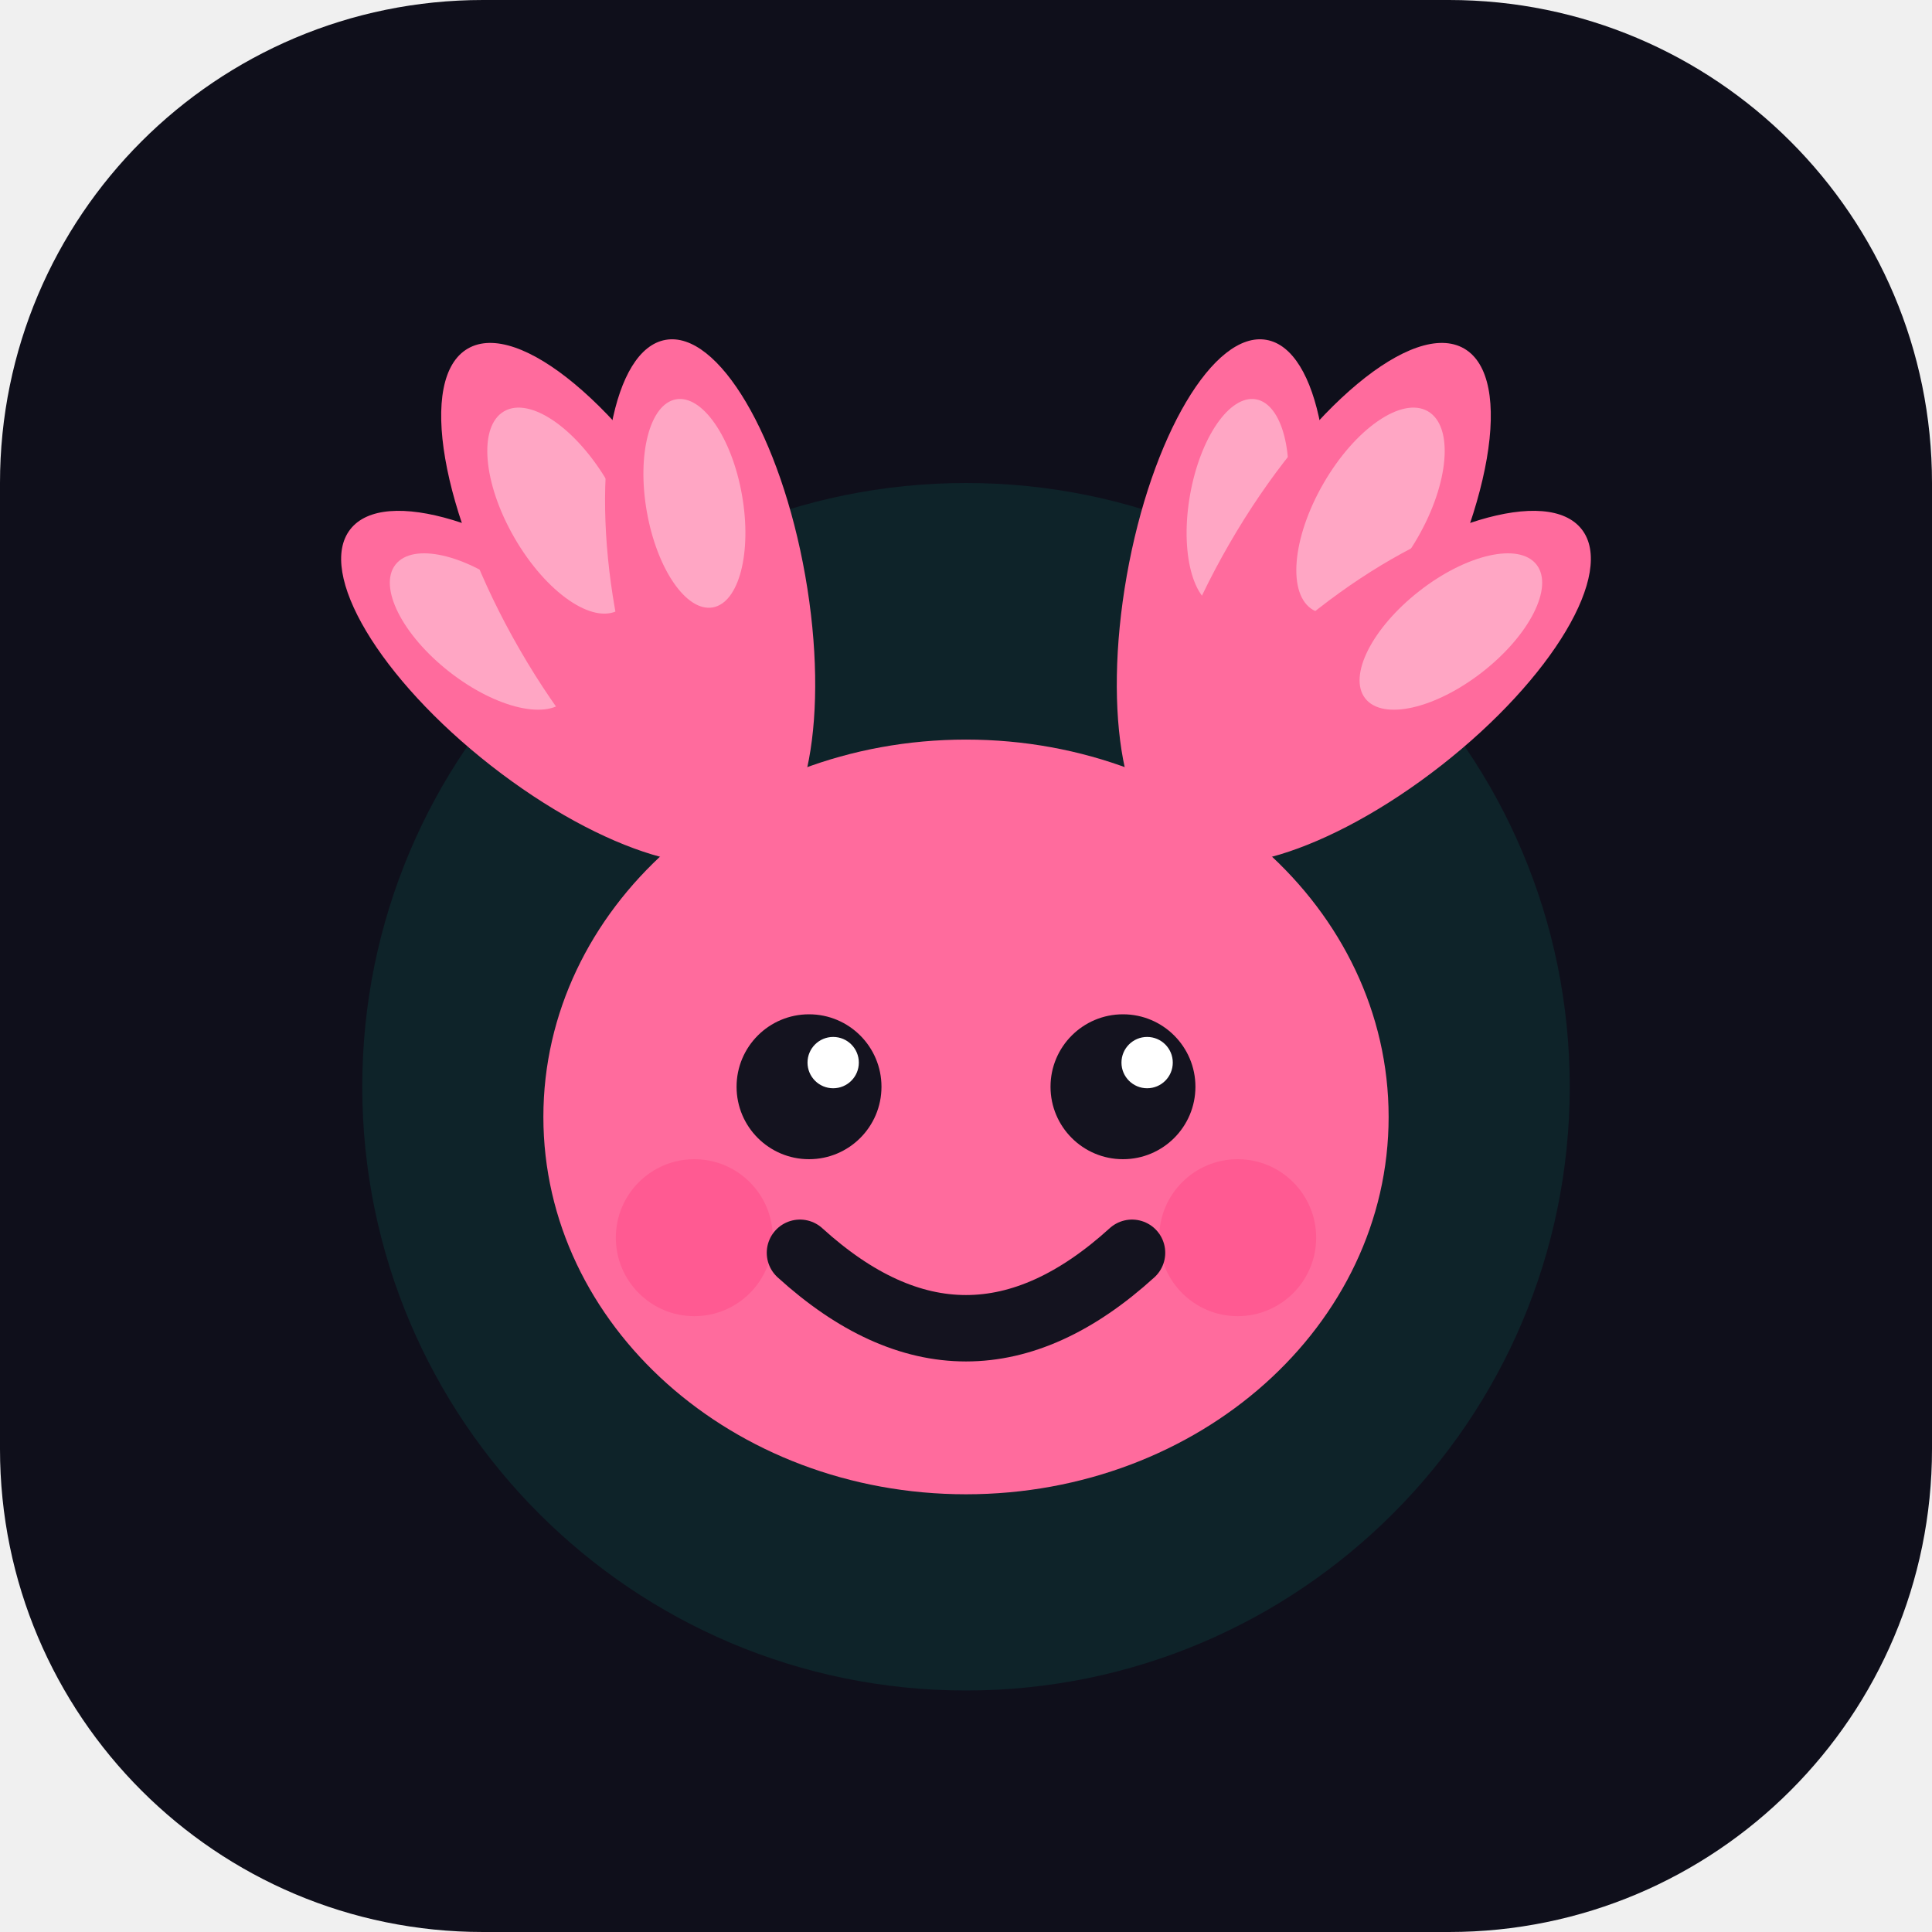
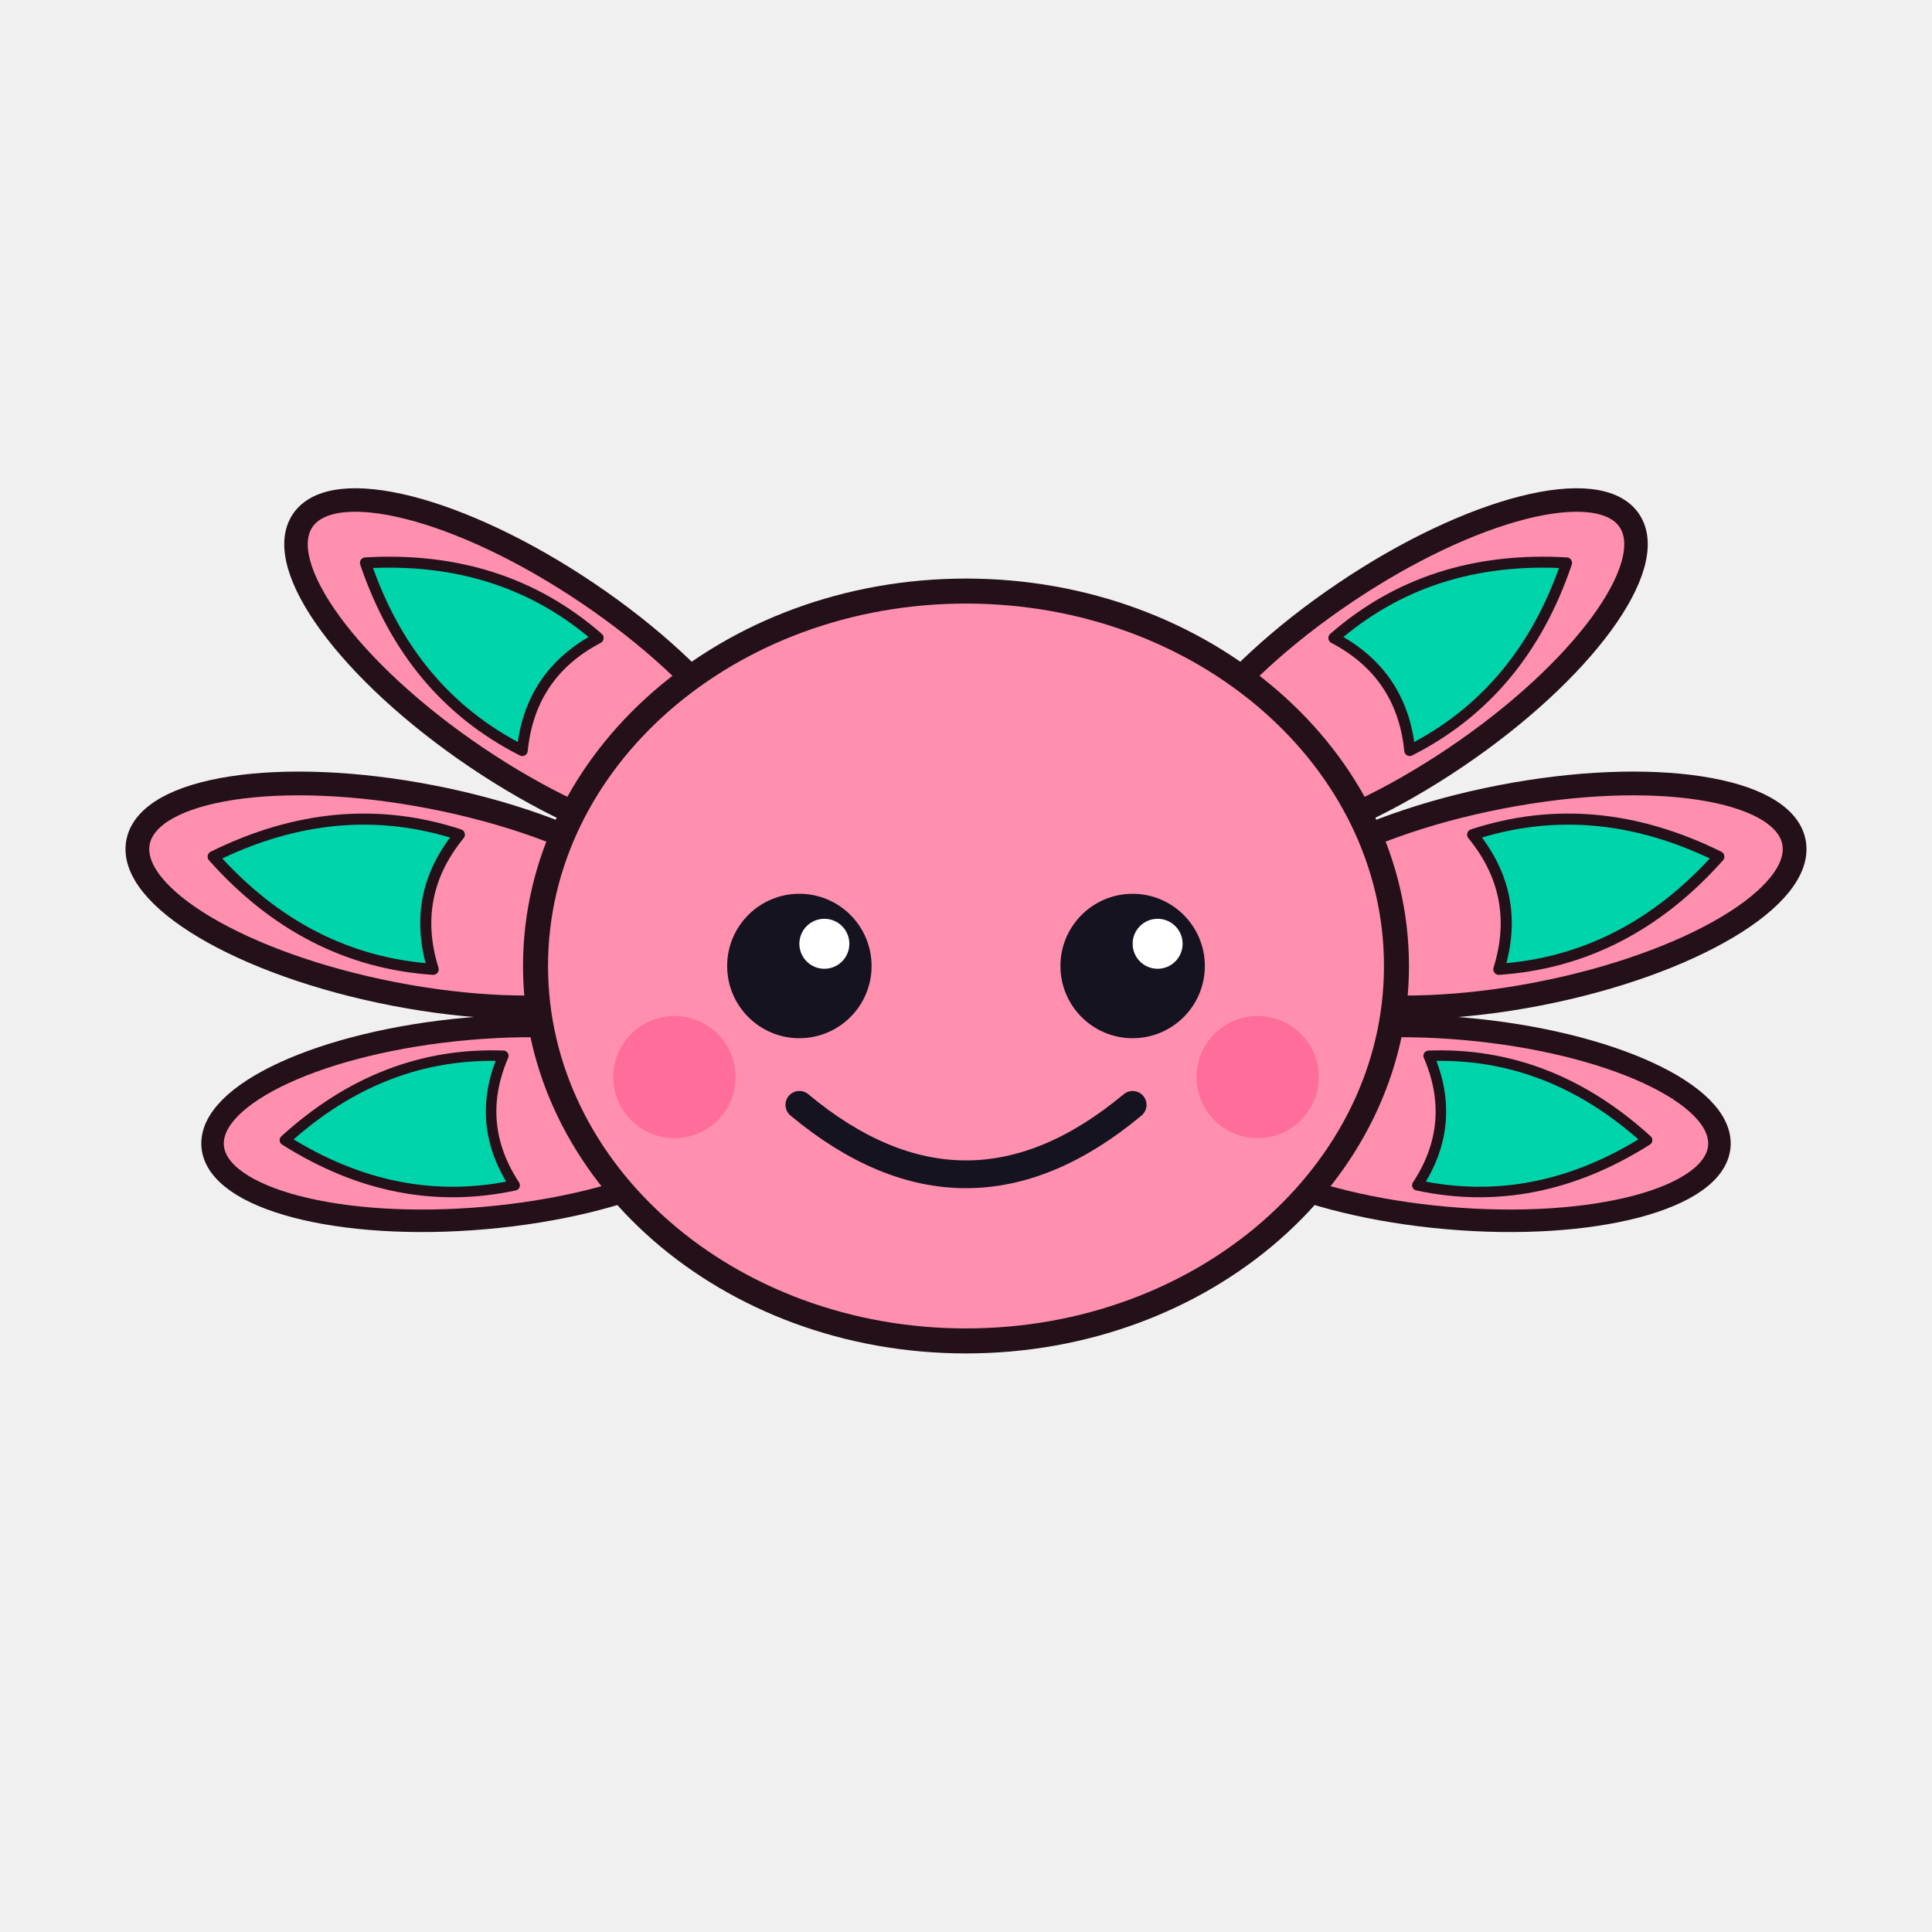
- <svg xmlns="http://www.w3.org/2000/svg" viewBox="0 0 64 64" role="img" aria-labelledby="title desc">
-   <rect width="64" height="64" rx="16" fill="#0F0F1B" />
-   <circle cx="32" cy="36" r="20" fill="#00D4AA" opacity="0.10" />
-   <g transform="translate(25,28)">
-     <g transform="rotate(-52)">
-       <ellipse cx="0" cy="-8.5" rx="3.3" ry="8.5" fill="#FF6B9D" />
-       <ellipse cx="0" cy="-11.5" rx="1.7" ry="3.6" fill="#FFA6C4" />
-     </g>
-     <g transform="rotate(-30)">
-       <ellipse cx="0" cy="-9.5" rx="3.5" ry="9.5" fill="#FF6B9D" />
-       <ellipse cx="0" cy="-12.8" rx="1.8" ry="3.8" fill="#FFA6C4" />
-     </g>
-     <g transform="rotate(-10)">
-       <ellipse cx="0" cy="-8.5" rx="3.2" ry="8.5" fill="#FF6B9D" />
-       <ellipse cx="0" cy="-11.5" rx="1.6" ry="3.5" fill="#FFA6C4" />
-     </g>
+ <svg xmlns="http://www.w3.org/2000/svg" viewBox="0 0 64 64" role="img" aria-label="Axi">
+   <g transform="translate(32,32) scale(0.92) translate(-32,-38)">
+     <defs>
+       <g id="m-gill">
+         <ellipse cx="0" cy="-8.5" rx="3.8" ry="10.6" fill="#fe8faf" stroke="#241019" stroke-width="0.9" />
+         <path d="M0 -16.2 Q-3.2 -12 -2.6 -7.2 Q0 -8.6 2.6 -7.2 Q3.2 -12 0 -16.2 Z" fill="#00D4AA" stroke="#241019" stroke-width="0.42" stroke-linejoin="round" />
+       </g>
+     </defs>
+     <use href="#m-gill" transform="translate(23,32) rotate(-56) scale(0.94)" />
+     <use href="#m-gill" transform="translate(20,37) rotate(-79) scale(0.95)" />
+     <use href="#m-gill" transform="translate(22,43) rotate(-95) scale(0.9)" />
+     <use href="#m-gill" transform="translate(41,32) rotate(56) scale(0.94)" />
+     <use href="#m-gill" transform="translate(44,37) rotate(79) scale(0.95)" />
+     <use href="#m-gill" transform="translate(42,43) rotate(95) scale(0.9)" />
+     <ellipse cx="32" cy="38" rx="15.5" ry="13.5" fill="#fe8faf" stroke="#241019" stroke-width="0.9" />
+     <circle cx="21.5" cy="42" r="2.2" fill="#FF4D88" opacity="0.5" />
+     <circle cx="42.5" cy="42" r="2.2" fill="#FF4D88" opacity="0.5" />
+     <circle cx="26" cy="38" r="2.6" fill="#14131F" />
+     <circle cx="26.9" cy="37.2" r="0.9" fill="#FFFFFF" />
+     <circle cx="38" cy="38" r="2.6" fill="#14131F" />
+     <circle cx="38.9" cy="37.2" r="0.9" fill="#FFFFFF" />
+     <path d="M26 43 Q32 48 38 43" stroke="#14131F" stroke-width="1" stroke-linecap="round" fill="none" />
  </g>
-   <g transform="translate(39,28)">
-     <g transform="rotate(10)">
-       <ellipse cx="0" cy="-8.5" rx="3.2" ry="8.5" fill="#FF6B9D" />
-       <ellipse cx="0" cy="-11.5" rx="1.6" ry="3.5" fill="#FFA6C4" />
-     </g>
-     <g transform="rotate(30)">
-       <ellipse cx="0" cy="-9.5" rx="3.5" ry="9.5" fill="#FF6B9D" />
-       <ellipse cx="0" cy="-12.8" rx="1.8" ry="3.8" fill="#FFA6C4" />
-     </g>
-     <g transform="rotate(52)">
-       <ellipse cx="0" cy="-8.5" rx="3.3" ry="8.5" fill="#FF6B9D" />
-       <ellipse cx="0" cy="-11.5" rx="1.7" ry="3.6" fill="#FFA6C4" />
-     </g>
-   </g>
-   <ellipse cx="32" cy="37" rx="14" ry="12.5" fill="#FF6B9D" />
-   <circle cx="23" cy="41" r="2.6" fill="#FF4D88" opacity="0.55" />
-   <circle cx="41" cy="41" r="2.6" fill="#FF4D88" opacity="0.55" />
-   <circle cx="26.8" cy="36" r="2.4" fill="#14131F" />
-   <circle cx="37.2" cy="36" r="2.4" fill="#14131F" />
-   <circle cx="27.6" cy="35.2" r="0.85" fill="#FFFFFF" />
-   <circle cx="38.0" cy="35.2" r="0.85" fill="#FFFFFF" />
-   <path d="M26.5 41.5 Q32 46.5 37.5 41.5" stroke="#14131F" stroke-width="2.2" stroke-linecap="round" fill="none" />
</svg>
